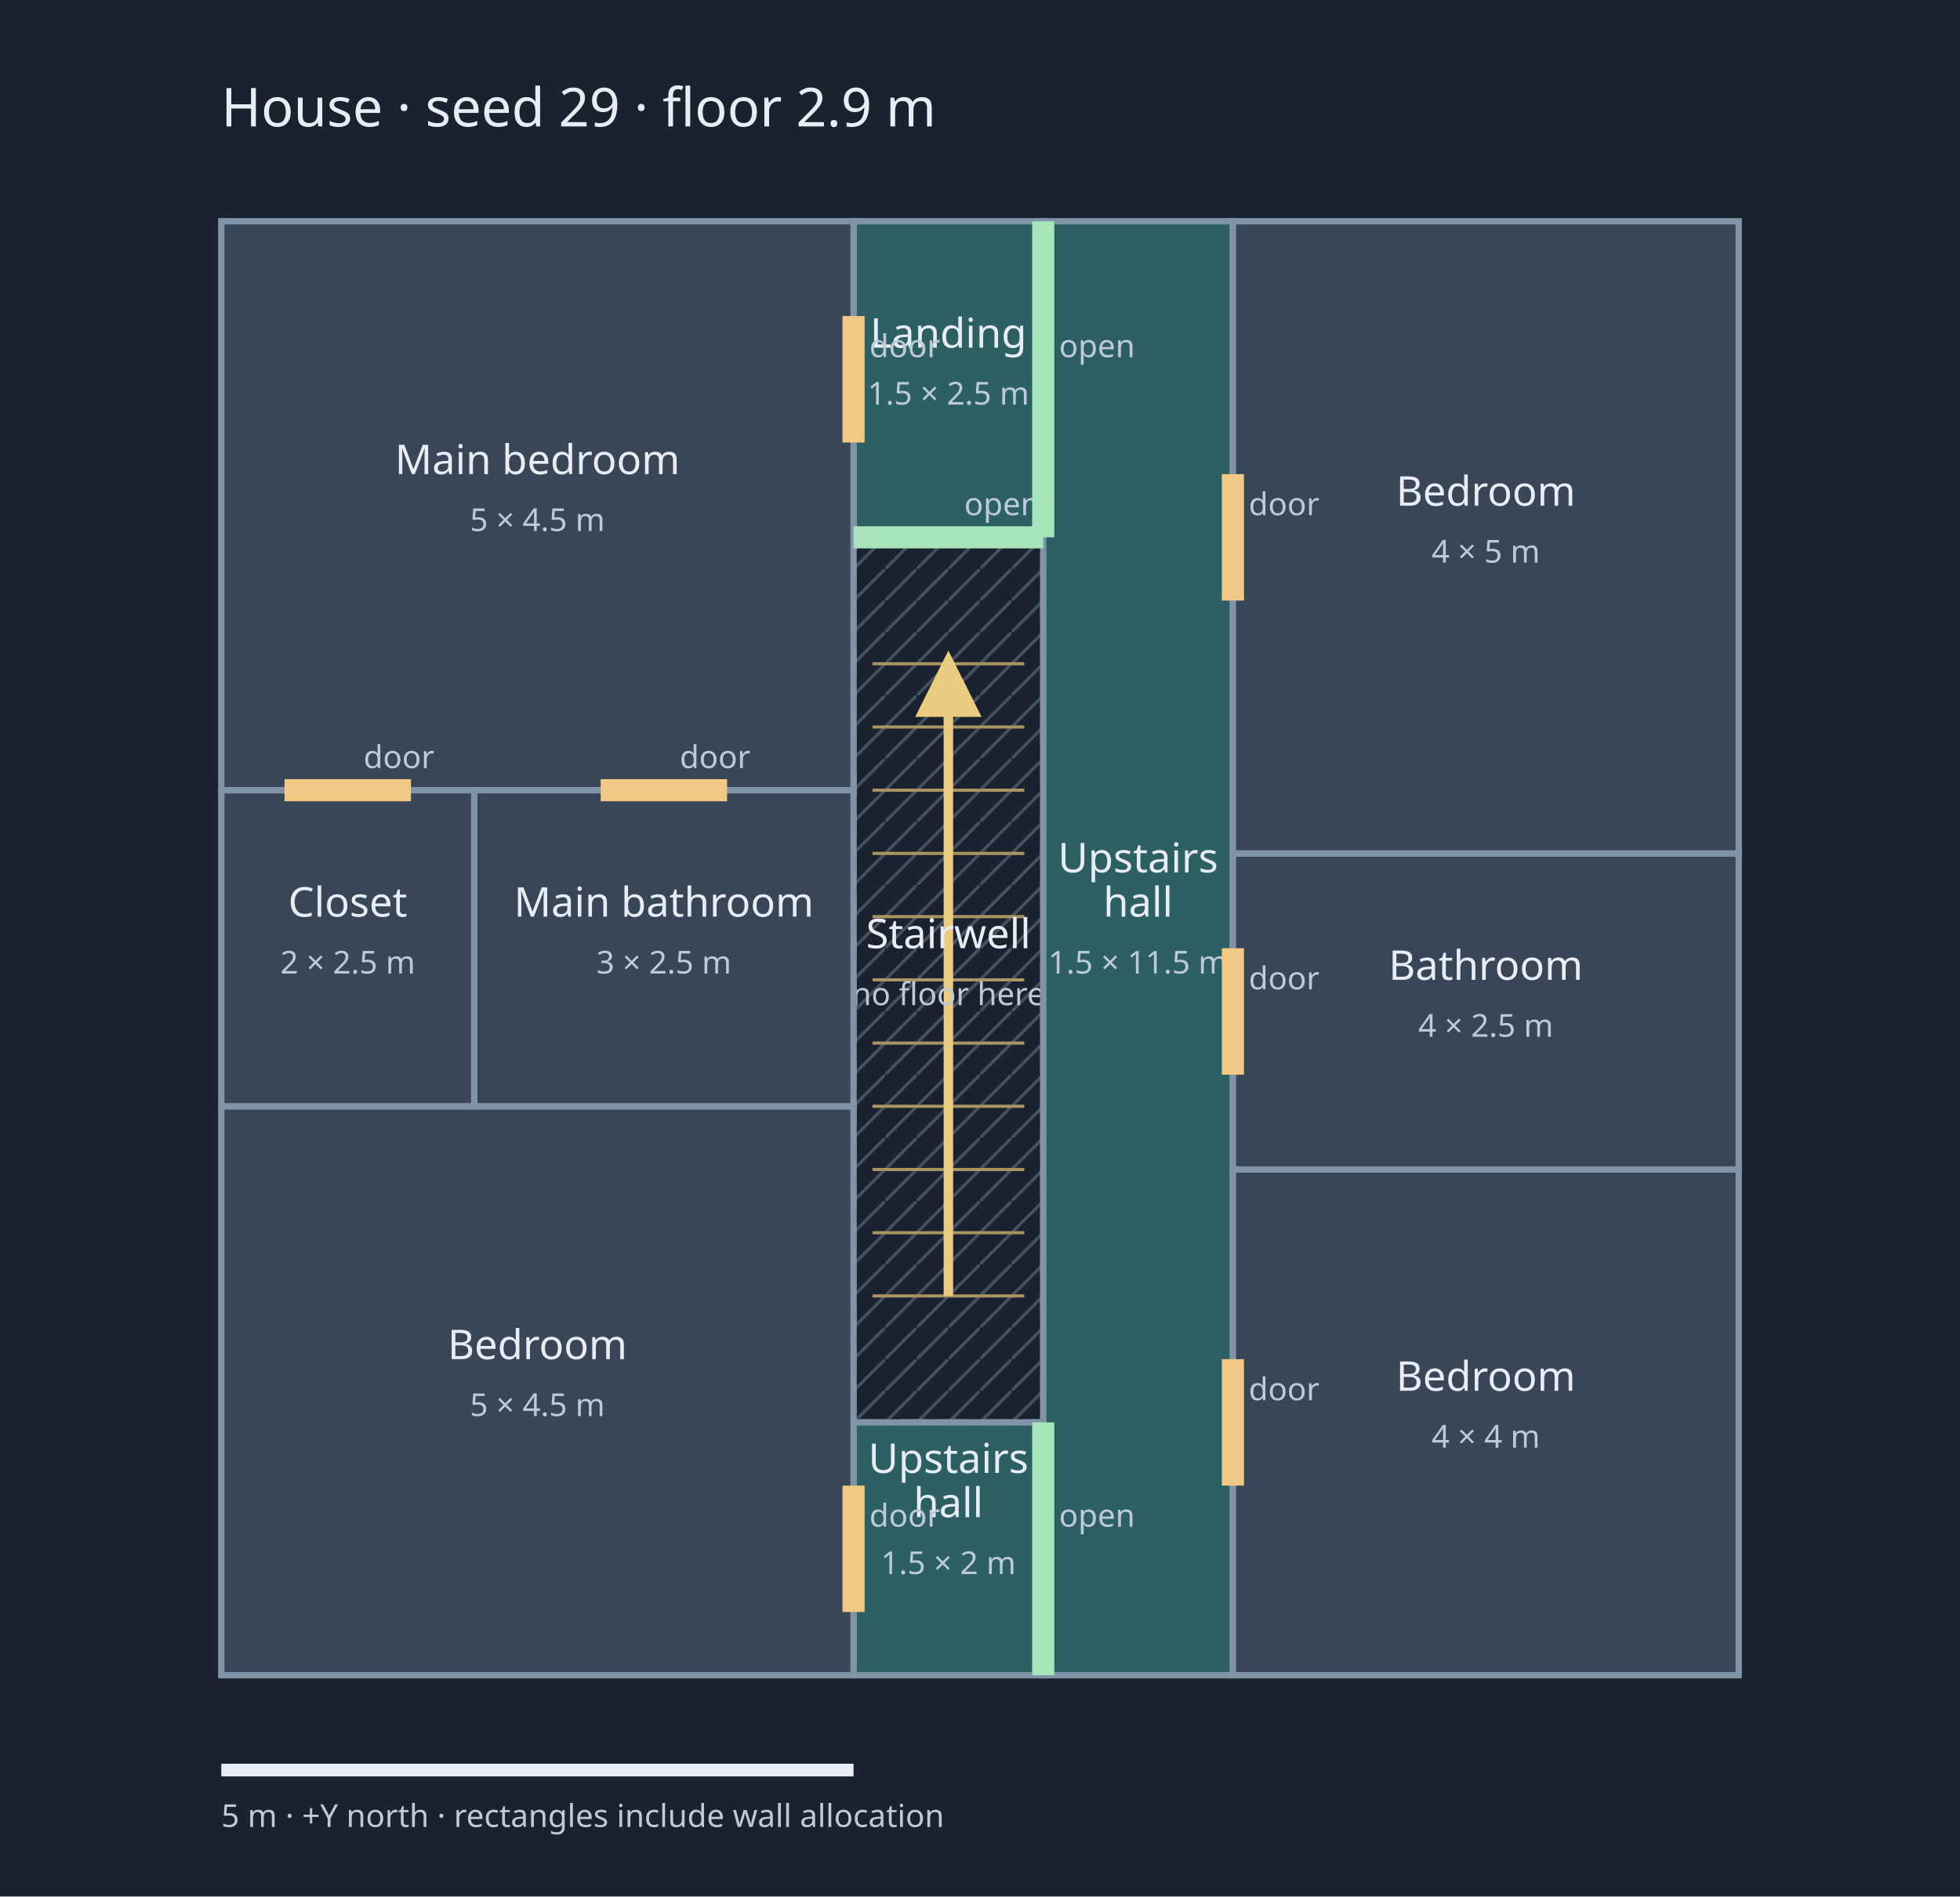
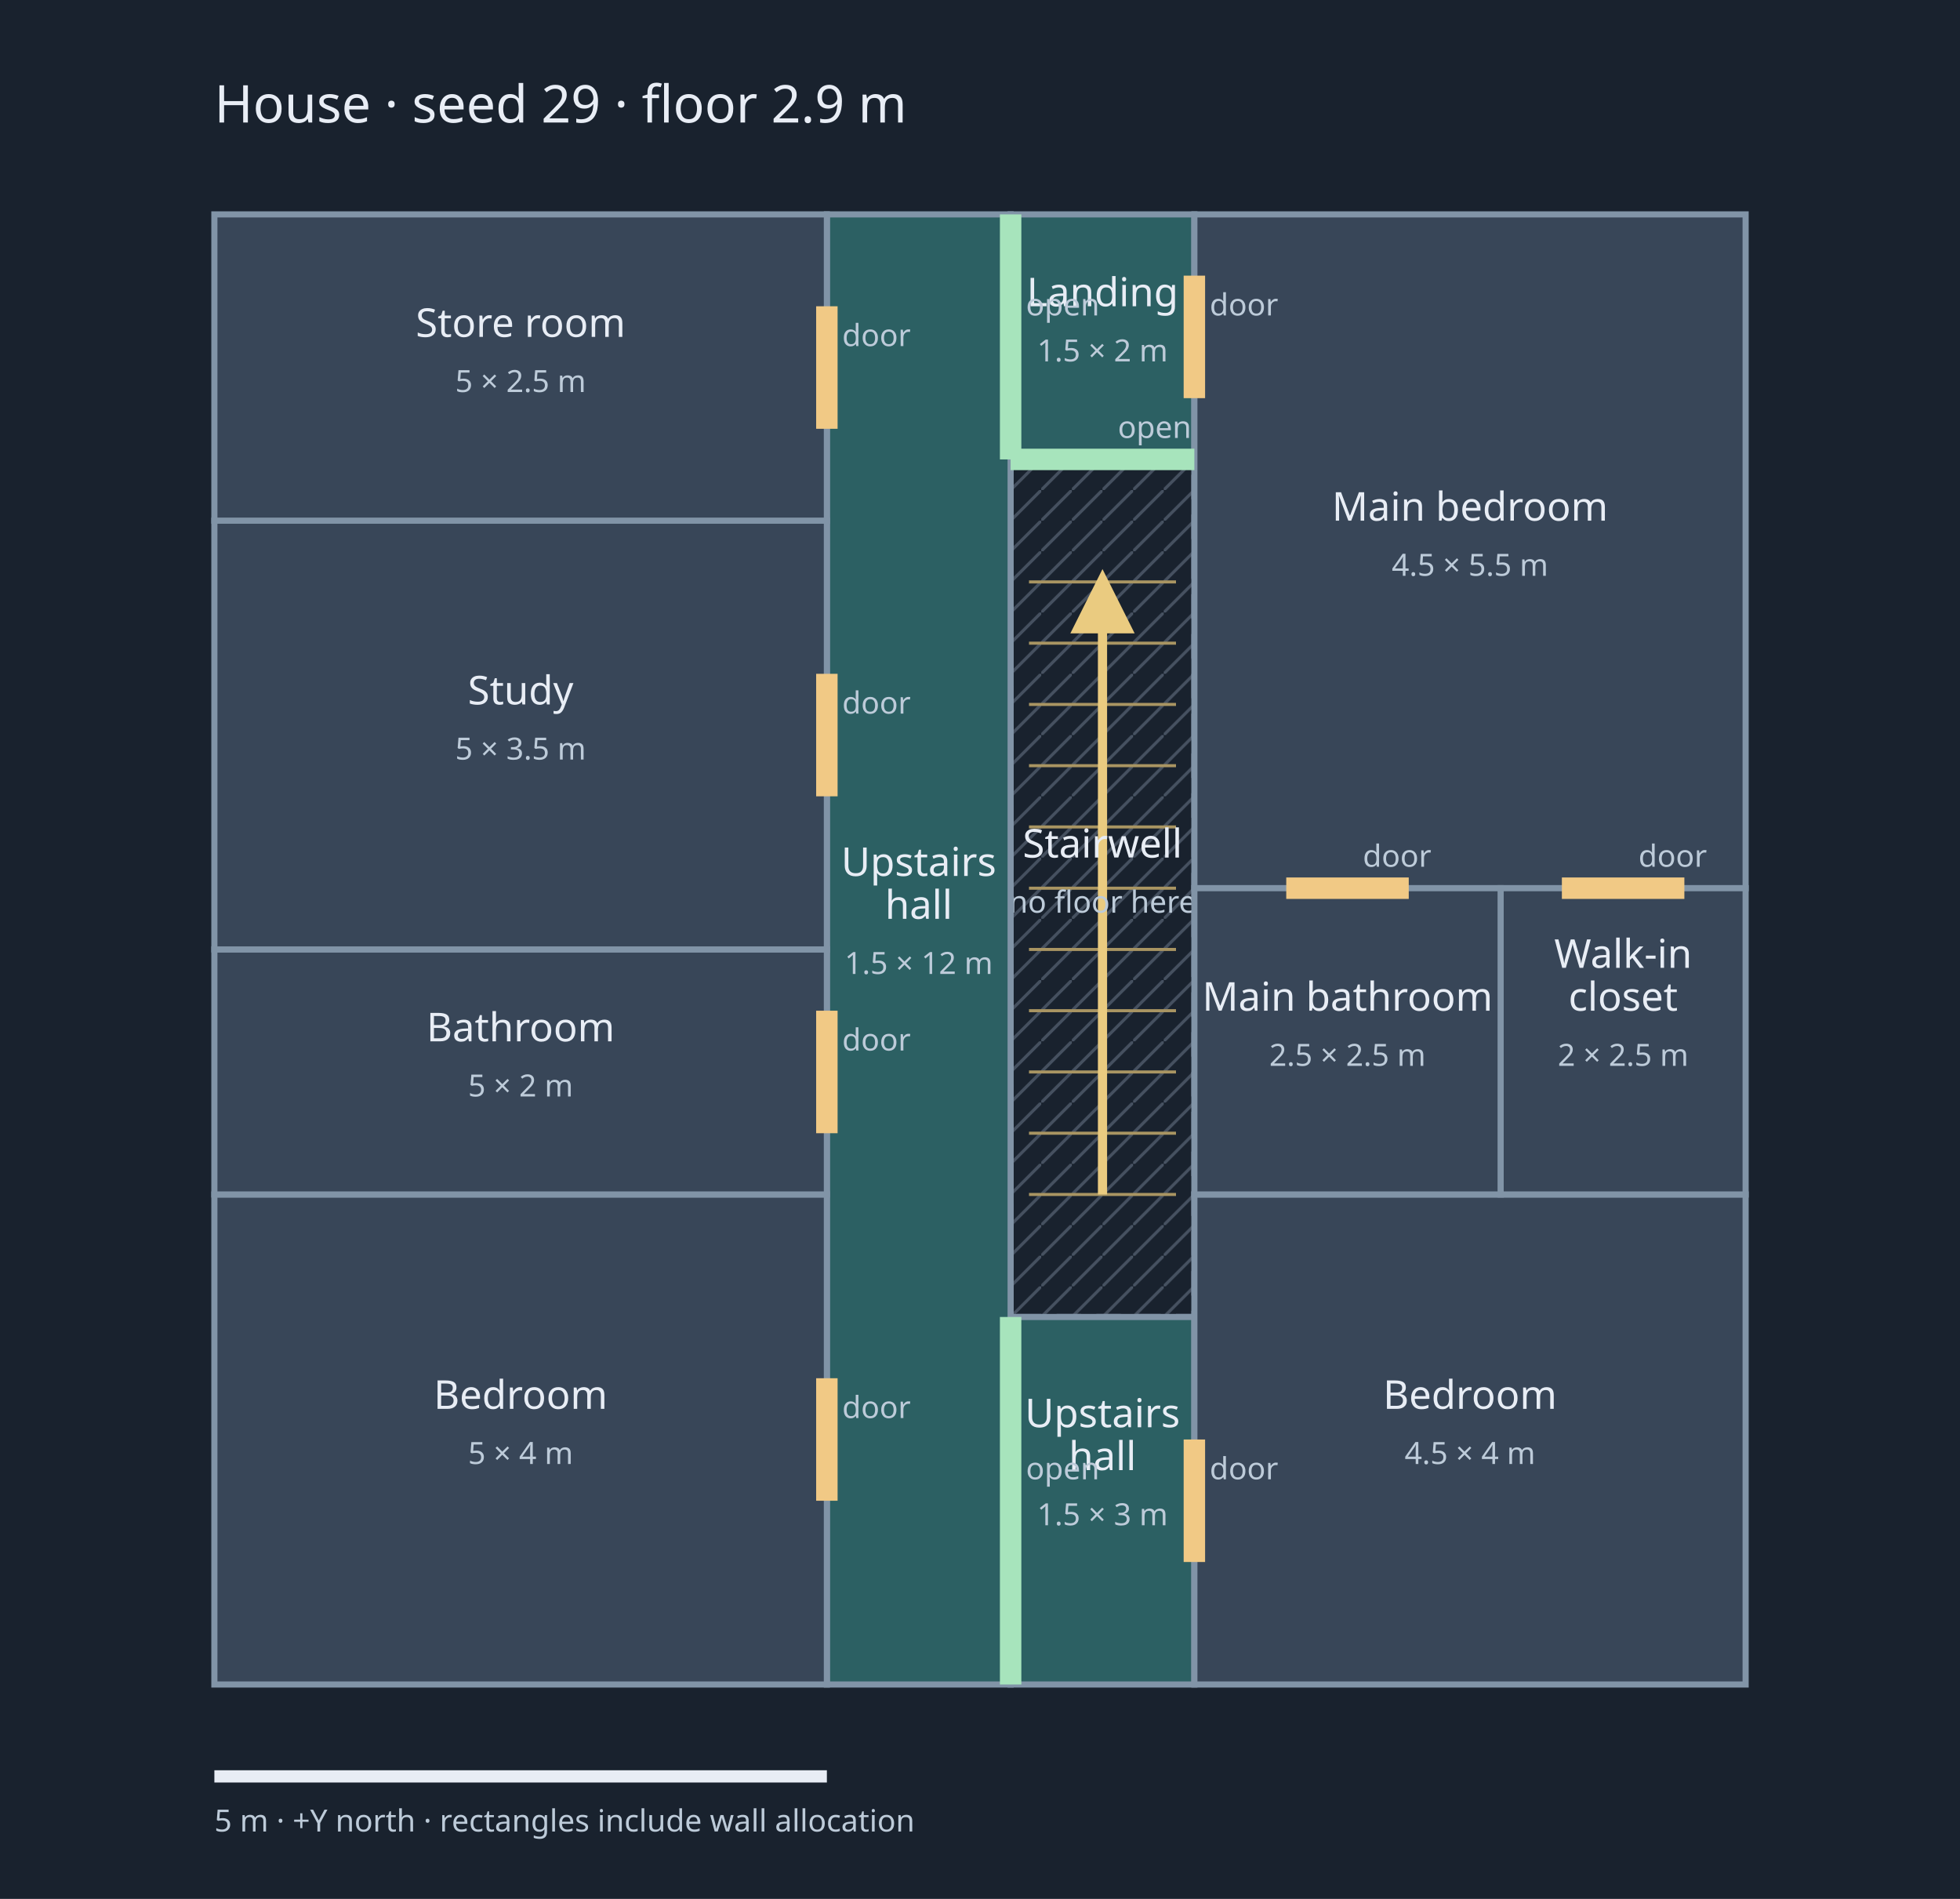
- <svg xmlns="http://www.w3.org/2000/svg" role="img" aria-label="House · seed 29 plan at 290 centimetres" viewBox="-70 -530 620 600">
+ <svg xmlns="http://www.w3.org/2000/svg" role="img" aria-label="House · seed 29 plan at 290 centimetres" viewBox="-570 -550 640 620">
  <style>text{font-family:system-ui,sans-serif;fill:#e8edf5}.space{stroke:#8194a7;stroke-width:2}.room{fill:#384658}.hall{fill:#2c6063}.stair{fill:#655a38}.bad{stroke:#ff8177;stroke-width:6}.title{font-size:13px;text-anchor:middle}.minor{font-size:10px;fill:#bdcbd9}.context{fill:url(#void);stroke:#697787;stroke-dasharray:8 5;stroke-width:2}</style>
  <defs>
    <pattern id="void" width="10" height="10" patternUnits="userSpaceOnUse">
      <path d="M0 10L10 0" stroke="#45505f" stroke-width="1" />
    </pattern>
    <marker id="arrow" viewBox="0 0 10 10" refX="8" refY="5" markerWidth="7" markerHeight="7" orient="auto">
      <path d="M0 0L10 5L0 10Z" fill="#eacb80" />
    </marker>
  </defs>
-   <rect x="-70" y="-530" width="620" height="600" fill="#19222e" />
+   <rect x="-570" y="-550" width="640" height="620" fill="#19222e" />
  <g data-space="stair" tabindex="0">
-     <rect class="context" x="200" y="-360" width="60" height="280" />
-     <line x1="206" y1="-120" x2="254" y2="-120" stroke="#a99562" />
-     <line x1="206" y1="-140" x2="254" y2="-140" stroke="#a99562" />
-     <line x1="206" y1="-160" x2="254" y2="-160" stroke="#a99562" />
-     <line x1="206" y1="-180" x2="254" y2="-180" stroke="#a99562" />
-     <line x1="206" y1="-200" x2="254" y2="-200" stroke="#a99562" />
-     <line x1="206" y1="-220" x2="254" y2="-220" stroke="#a99562" />
-     <line x1="206" y1="-240" x2="254" y2="-240" stroke="#a99562" />
-     <line x1="206" y1="-260" x2="254" y2="-260" stroke="#a99562" />
-     <line x1="206" y1="-280" x2="254" y2="-280" stroke="#a99562" />
-     <line x1="206" y1="-300" x2="254" y2="-300" stroke="#a99562" />
-     <line x1="206" y1="-320" x2="254" y2="-320" stroke="#a99562" />
-     <line x1="230" y1="-120" x2="230" y2="-320" stroke="#eacb80" stroke-width="3" marker-end="url(#arrow)" />
-     <text class="title" x="230" y="-230" textLength="52" lengthAdjust="spacingAndGlyphs">Stairwell</text>
-     <text class="title minor" x="230" y="-212" textLength="52" lengthAdjust="spacingAndGlyphs">no floor here</text>
+     <rect class="context" x="-240" y="-400" width="60" height="280" />
+     <line x1="-234" y1="-160" x2="-186" y2="-160" stroke="#a99562" />
+     <line x1="-234" y1="-180" x2="-186" y2="-180" stroke="#a99562" />
+     <line x1="-234" y1="-200" x2="-186" y2="-200" stroke="#a99562" />
+     <line x1="-234" y1="-220" x2="-186" y2="-220" stroke="#a99562" />
+     <line x1="-234" y1="-240" x2="-186" y2="-240" stroke="#a99562" />
+     <line x1="-234" y1="-260" x2="-186" y2="-260" stroke="#a99562" />
+     <line x1="-234" y1="-280" x2="-186" y2="-280" stroke="#a99562" />
+     <line x1="-234" y1="-300" x2="-186" y2="-300" stroke="#a99562" />
+     <line x1="-234" y1="-320" x2="-186" y2="-320" stroke="#a99562" />
+     <line x1="-234" y1="-340" x2="-186" y2="-340" stroke="#a99562" />
+     <line x1="-234" y1="-360" x2="-186" y2="-360" stroke="#a99562" />
+     <line x1="-210" y1="-160" x2="-210" y2="-360" stroke="#eacb80" stroke-width="3" marker-end="url(#arrow)" />
+     <text class="title" x="-210" y="-270" textLength="52" lengthAdjust="spacingAndGlyphs">Stairwell</text>
+     <text class="title minor" x="-210" y="-252" textLength="52" lengthAdjust="spacingAndGlyphs">no floor here</text>
+   </g>
+   <g data-space="uphall" tabindex="0">
+     <rect class="space hall" x="-240" y="-120" width="60" height="120" />
+     <text class="title" x="-210" y="-84" textLength="52" lengthAdjust="spacingAndGlyphs">Upstairs</text>
+     <text class="title" x="-210" y="-70">hall</text>
+     <text class="title minor" x="-210" y="-52" textLength="52" lengthAdjust="spacingAndGlyphs">1.5 × 3 m</text>
  </g>
  <g data-space="landing" tabindex="0">
-     <rect class="space hall" x="200" y="-460" width="60" height="100" />
-     <text class="title" x="230" y="-420">Landing</text>
-     <text class="title minor" x="230" y="-402" textLength="52" lengthAdjust="spacingAndGlyphs">1.5 × 2.5 m</text>
+     <rect class="space hall" x="-240" y="-480" width="60" height="80" />
+     <text class="title" x="-210" y="-450">Landing</text>
+     <text class="title minor" x="-210" y="-432" textLength="52" lengthAdjust="spacingAndGlyphs">1.5 × 2 m</text>
  </g>
-   <g data-space="uphall" tabindex="0">
-     <rect class="space hall" x="260" y="-460" width="60" height="460" />
-     <text class="title" x="290" y="-254" textLength="52" lengthAdjust="spacingAndGlyphs">Upstairs</text>
-     <text class="title" x="290" y="-240">hall</text>
-     <text class="title minor" x="290" y="-222" textLength="52" lengthAdjust="spacingAndGlyphs">1.5 × 11.5 m</text>
+   <g data-space="uphall-2" tabindex="0">
+     <rect class="space hall" x="-300" y="-480" width="60" height="480" />
+     <text class="title" x="-270" y="-264" textLength="52" lengthAdjust="spacingAndGlyphs">Upstairs</text>
+     <text class="title" x="-270" y="-250">hall</text>
+     <text class="title minor" x="-270" y="-232" textLength="52" lengthAdjust="spacingAndGlyphs">1.5 × 12 m</text>
  </g>
-   <g data-space="uphall-front" tabindex="0">
-     <rect class="space hall" x="200" y="-80" width="60" height="80" />
-     <text class="title" x="230" y="-64" textLength="52" lengthAdjust="spacingAndGlyphs">Upstairs</text>
-     <text class="title" x="230" y="-50">hall</text>
-     <text class="title minor" x="230" y="-32" textLength="52" lengthAdjust="spacingAndGlyphs">1.5 × 2 m</text>
+   <g data-space="bedroom" tabindex="0">
+     <rect class="space room" x="-180" y="-160" width="180" height="160" />
+     <text class="title" x="-90" y="-90">Bedroom</text>
+     <text class="title minor" x="-90" y="-72">4.5 × 4 m</text>
  </g>
-   <g data-space="bedroom-1" tabindex="0">
-     <rect class="space room" x="0" y="-180" width="200" height="180" />
-     <text class="title" x="100" y="-100">Bedroom</text>
-     <text class="title minor" x="100" y="-82">5 × 4.5 m</text>
+   <g data-space="main" tabindex="0">
+     <rect class="space room" x="-180" y="-480" width="180" height="220" />
+     <text class="title" x="-90" y="-380">Main bedroom</text>
+     <text class="title minor" x="-90" y="-362">4.5 × 5.5 m</text>
+   </g>
+   <g data-space="closet" tabindex="0">
+     <rect class="space room" x="-80" y="-260" width="80" height="100" />
+     <text class="title" x="-40" y="-234">Walk-in</text>
+     <text class="title" x="-40" y="-220">closet</text>
+     <text class="title minor" x="-40" y="-202">2 × 2.5 m</text>
  </g>
  <g data-space="ensuite" tabindex="0">
-     <rect class="space room" x="80" y="-280" width="120" height="100" />
-     <text class="title" x="140" y="-240">Main bathroom</text>
-     <text class="title minor" x="140" y="-222">3 × 2.5 m</text>
-   </g>
-   <g data-space="closet" tabindex="0">
-     <rect class="space room" x="0" y="-280" width="80" height="100" />
-     <text class="title" x="40" y="-240">Closet</text>
-     <text class="title minor" x="40" y="-222">2 × 2.5 m</text>
-   </g>
-   <g data-space="main-bedroom" tabindex="0">
-     <rect class="space room" x="0" y="-460" width="200" height="180" />
-     <text class="title" x="100" y="-380">Main bedroom</text>
-     <text class="title minor" x="100" y="-362">5 × 4.5 m</text>
+     <rect class="space room" x="-180" y="-260" width="100" height="100" />
+     <text class="title" x="-130" y="-220">Main bathroom</text>
+     <text class="title minor" x="-130" y="-202">2.5 × 2.5 m</text>
  </g>
  <g data-space="bedroom-2" tabindex="0">
-     <rect class="space room" x="320" y="-160" width="160" height="160" />
-     <text class="title" x="400" y="-90">Bedroom</text>
-     <text class="title minor" x="400" y="-72">4 × 4 m</text>
+     <rect class="space room" x="-500" y="-160" width="200" height="160" />
+     <text class="title" x="-400" y="-90">Bedroom</text>
+     <text class="title minor" x="-400" y="-72">5 × 4 m</text>
  </g>
-   <g data-space="upbath" tabindex="0">
-     <rect class="space room" x="320" y="-260" width="160" height="100" />
-     <text class="title" x="400" y="-220">Bathroom</text>
-     <text class="title minor" x="400" y="-202">4 × 2.5 m</text>
+   <g data-space="bath" tabindex="0">
+     <rect class="space room" x="-500" y="-240" width="200" height="80" />
+     <text class="title" x="-400" y="-210">Bathroom</text>
+     <text class="title minor" x="-400" y="-192">5 × 2 m</text>
  </g>
-   <g data-space="bedroom-3" tabindex="0">
-     <rect class="space room" x="320" y="-460" width="160" height="200" />
-     <text class="title" x="400" y="-370">Bedroom</text>
-     <text class="title minor" x="400" y="-352">4 × 5 m</text>
+   <g data-space="study-2" tabindex="0">
+     <rect class="space room" x="-500" y="-380" width="200" height="140" />
+     <text class="title" x="-400" y="-320">Study</text>
+     <text class="title minor" x="-400" y="-302">5 × 3.5 m</text>
+   </g>
+   <g data-space="store" tabindex="0">
+     <rect class="space room" x="-500" y="-480" width="200" height="100" />
+     <text class="title" x="-400" y="-440">Store room</text>
+     <text class="title minor" x="-400" y="-422">5 × 2.5 m</text>
  </g>
  <g data-join="10">
-     <line x1="200" y1="-360" x2="260" y2="-360" stroke="#a7e4bc" stroke-width="7" />
-     <text class="minor" x="235" y="-367">open</text>
+     <line x1="-240" y1="-400" x2="-180" y2="-400" stroke="#a7e4bc" stroke-width="7" />
+     <text class="minor" x="-205" y="-407">open</text>
  </g>
  <g data-join="11">
-     <line x1="260" y1="-360" x2="260" y2="-460" stroke="#a7e4bc" stroke-width="7" />
-     <text class="minor" x="265" y="-417">open</text>
+     <line x1="-240" y1="-400" x2="-240" y2="-480" stroke="#a7e4bc" stroke-width="7" />
+     <text class="minor" x="-235" y="-447">open</text>
  </g>
  <g data-join="12">
-     <line x1="260" y1="0" x2="260" y2="-80" stroke="#a7e4bc" stroke-width="7" />
-     <text class="minor" x="265" y="-47">open</text>
+     <line x1="-240" y1="0" x2="-240" y2="-120" stroke="#a7e4bc" stroke-width="7" />
+     <text class="minor" x="-235" y="-67">open</text>
  </g>
  <g data-join="13">
-     <line x1="200" y1="-20" x2="200" y2="-60" stroke="#f1c985" stroke-width="7" />
-     <text class="minor" x="205" y="-47">door</text>
+     <line x1="-180" y1="-40" x2="-180" y2="-80" stroke="#f1c985" stroke-width="7" />
+     <text class="minor" x="-175" y="-67">door</text>
  </g>
  <g data-join="14">
-     <line x1="200" y1="-390" x2="200" y2="-430" stroke="#f1c985" stroke-width="7" />
-     <text class="minor" x="205" y="-417">door</text>
+     <line x1="-180" y1="-420" x2="-180" y2="-460" stroke="#f1c985" stroke-width="7" />
+     <text class="minor" x="-175" y="-447">door</text>
  </g>
  <g data-join="15">
-     <line x1="120" y1="-280" x2="160" y2="-280" stroke="#f1c985" stroke-width="7" />
-     <text class="minor" x="145" y="-287">door</text>
+     <line x1="-60" y1="-260" x2="-20" y2="-260" stroke="#f1c985" stroke-width="7" />
+     <text class="minor" x="-35" y="-267">door</text>
  </g>
  <g data-join="16">
-     <line x1="20" y1="-280" x2="60" y2="-280" stroke="#f1c985" stroke-width="7" />
-     <text class="minor" x="45" y="-287">door</text>
+     <line x1="-150" y1="-260" x2="-110" y2="-260" stroke="#f1c985" stroke-width="7" />
+     <text class="minor" x="-125" y="-267">door</text>
  </g>
  <g data-join="17">
-     <line x1="320" y1="-60" x2="320" y2="-100" stroke="#f1c985" stroke-width="7" />
-     <text class="minor" x="325" y="-87">door</text>
+     <line x1="-300" y1="-60" x2="-300" y2="-100" stroke="#f1c985" stroke-width="7" />
+     <text class="minor" x="-295" y="-87">door</text>
  </g>
  <g data-join="18">
-     <line x1="320" y1="-190" x2="320" y2="-230" stroke="#f1c985" stroke-width="7" />
-     <text class="minor" x="325" y="-217">door</text>
+     <line x1="-300" y1="-180" x2="-300" y2="-220" stroke="#f1c985" stroke-width="7" />
+     <text class="minor" x="-295" y="-207">door</text>
  </g>
  <g data-join="19">
-     <line x1="320" y1="-340" x2="320" y2="-380" stroke="#f1c985" stroke-width="7" />
-     <text class="minor" x="325" y="-367">door</text>
+     <line x1="-300" y1="-290" x2="-300" y2="-330" stroke="#f1c985" stroke-width="7" />
+     <text class="minor" x="-295" y="-317">door</text>
  </g>
-   <text x="0" y="-490" font-size="17">House · seed 29 · floor 2.9 m</text>
-   <line x1="0" y1="30" x2="200" y2="30" stroke="#e8edf5" stroke-width="4" />
-   <text class="minor" x="0" y="48">5 m · +Y north · rectangles include wall allocation</text>
+   <g data-join="20">
+     <line x1="-300" y1="-410" x2="-300" y2="-450" stroke="#f1c985" stroke-width="7" />
+     <text class="minor" x="-295" y="-437">door</text>
+   </g>
+   <text x="-500" y="-510" font-size="17">House · seed 29 · floor 2.9 m</text>
+   <line x1="-500" y1="30" x2="-300" y2="30" stroke="#e8edf5" stroke-width="4" />
+   <text class="minor" x="-500" y="48">5 m · +Y north · rectangles include wall allocation</text>
</svg>
